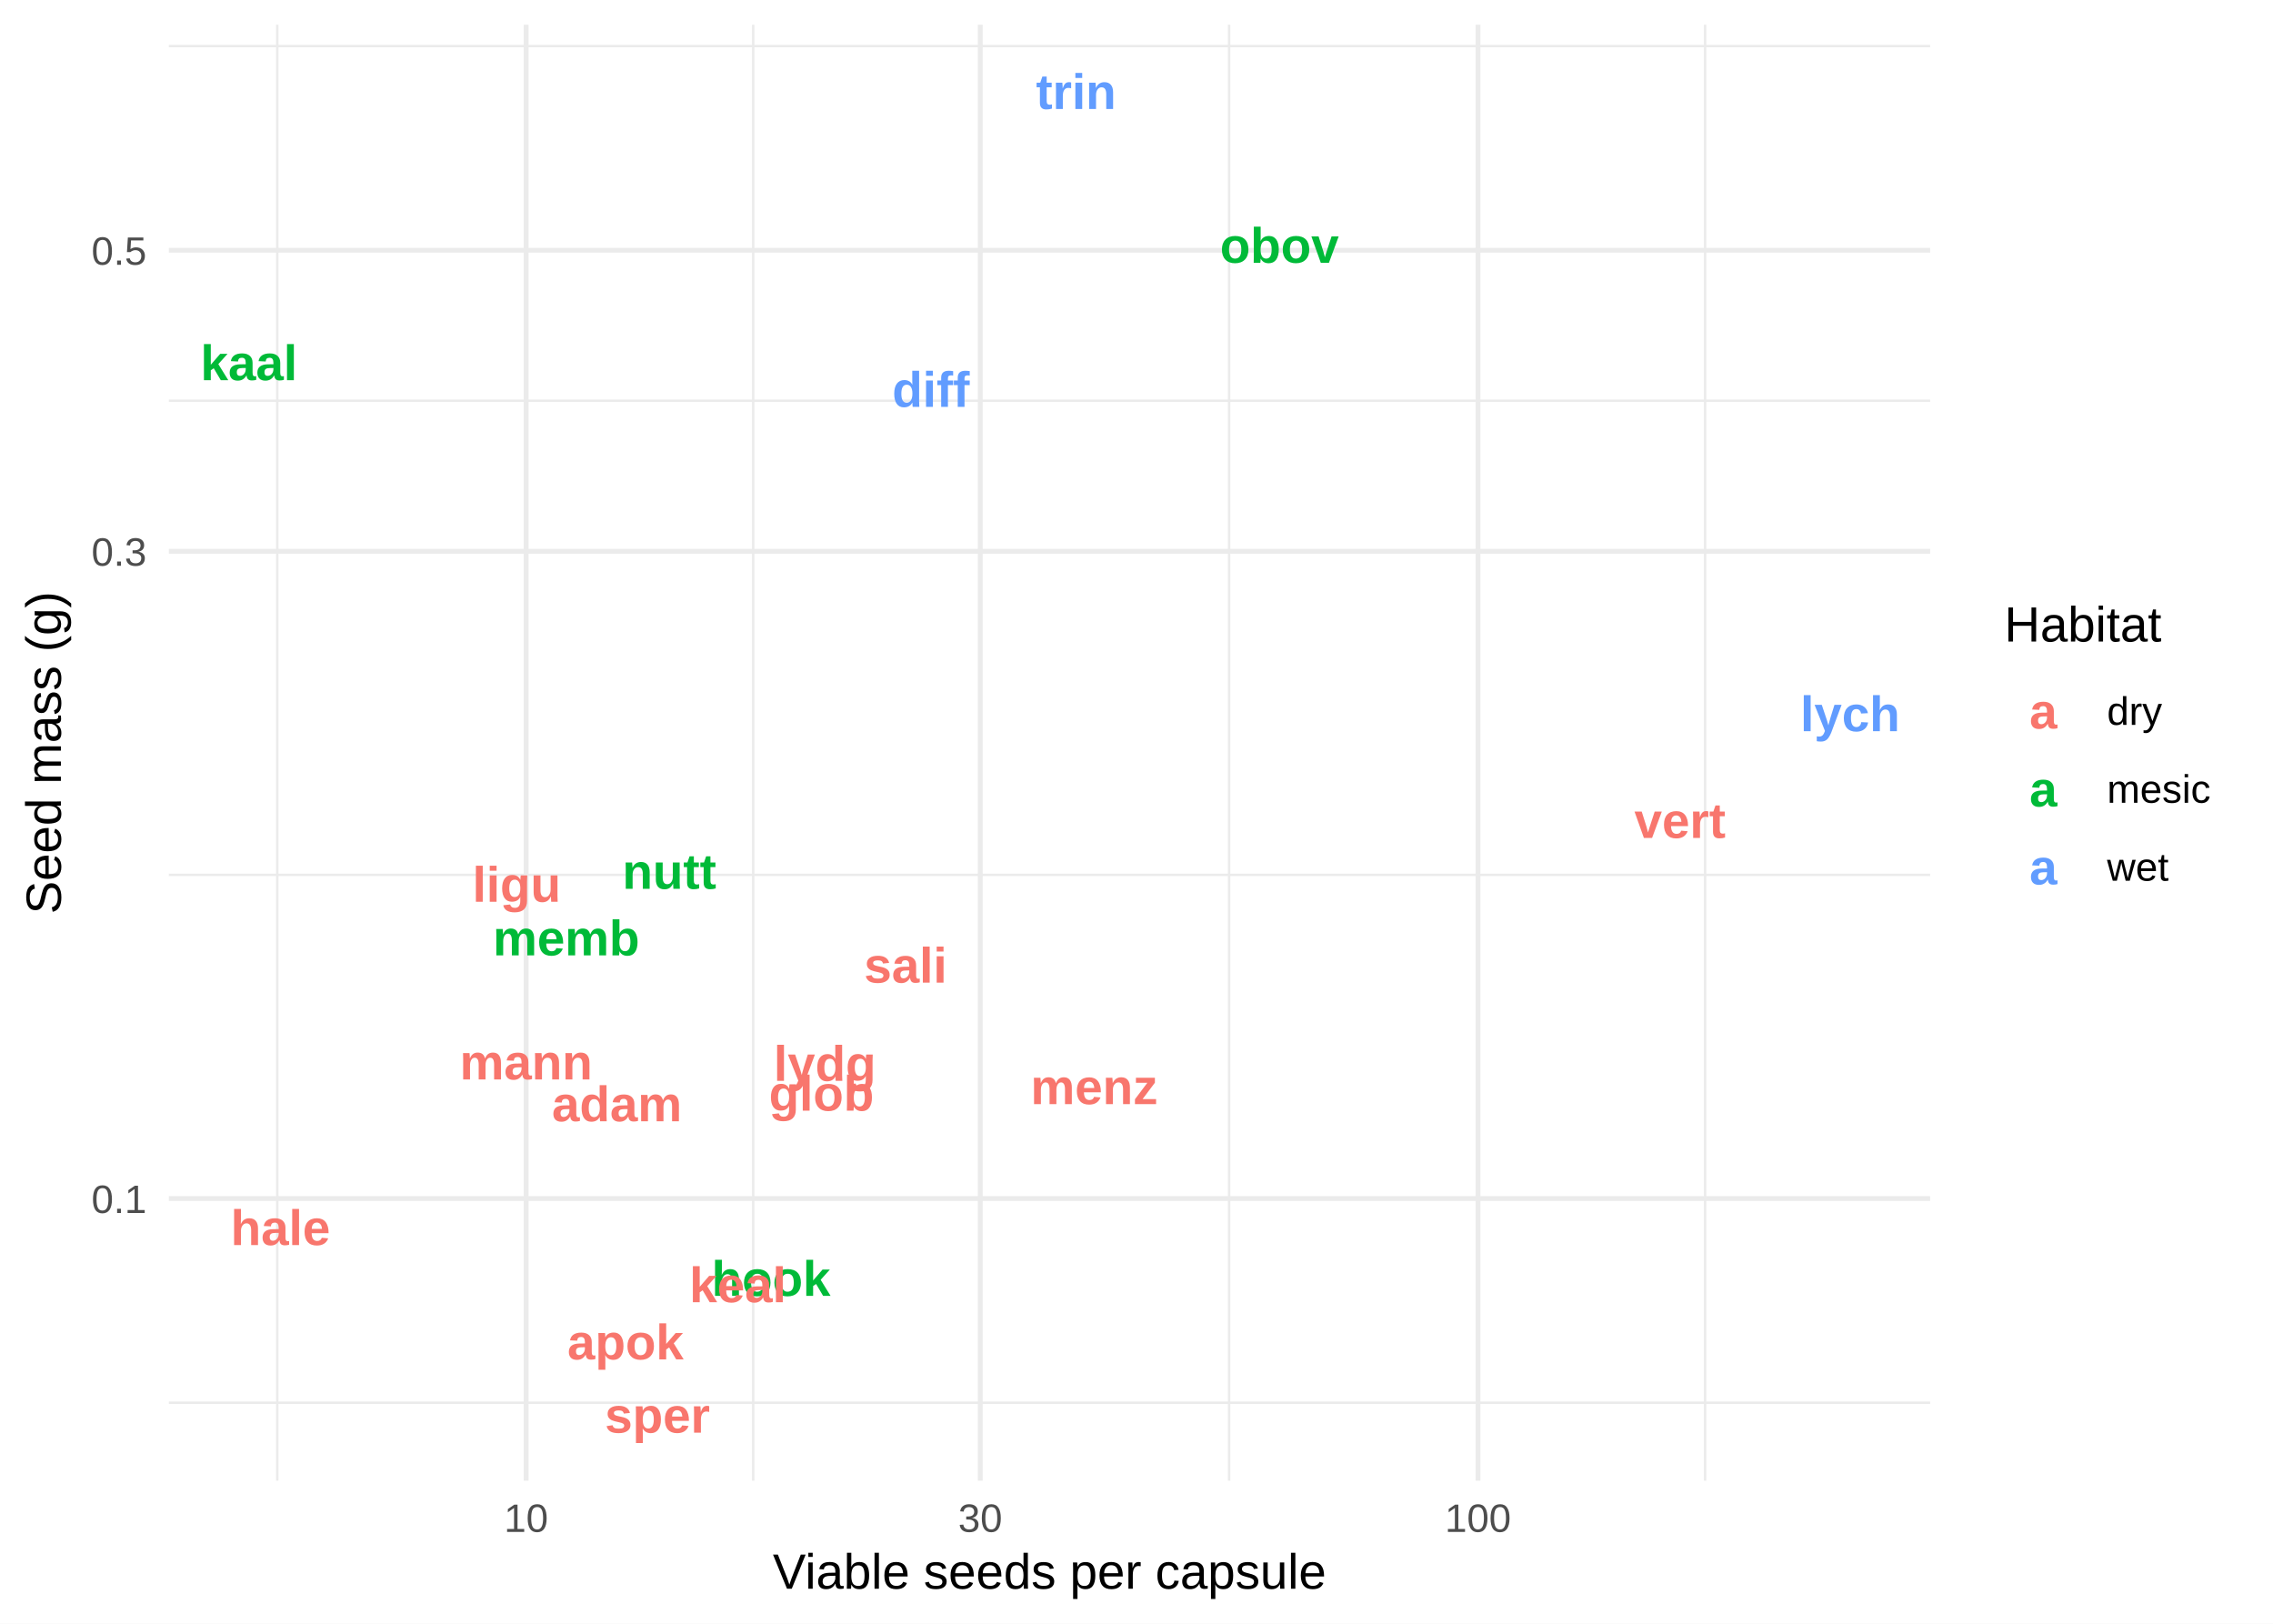
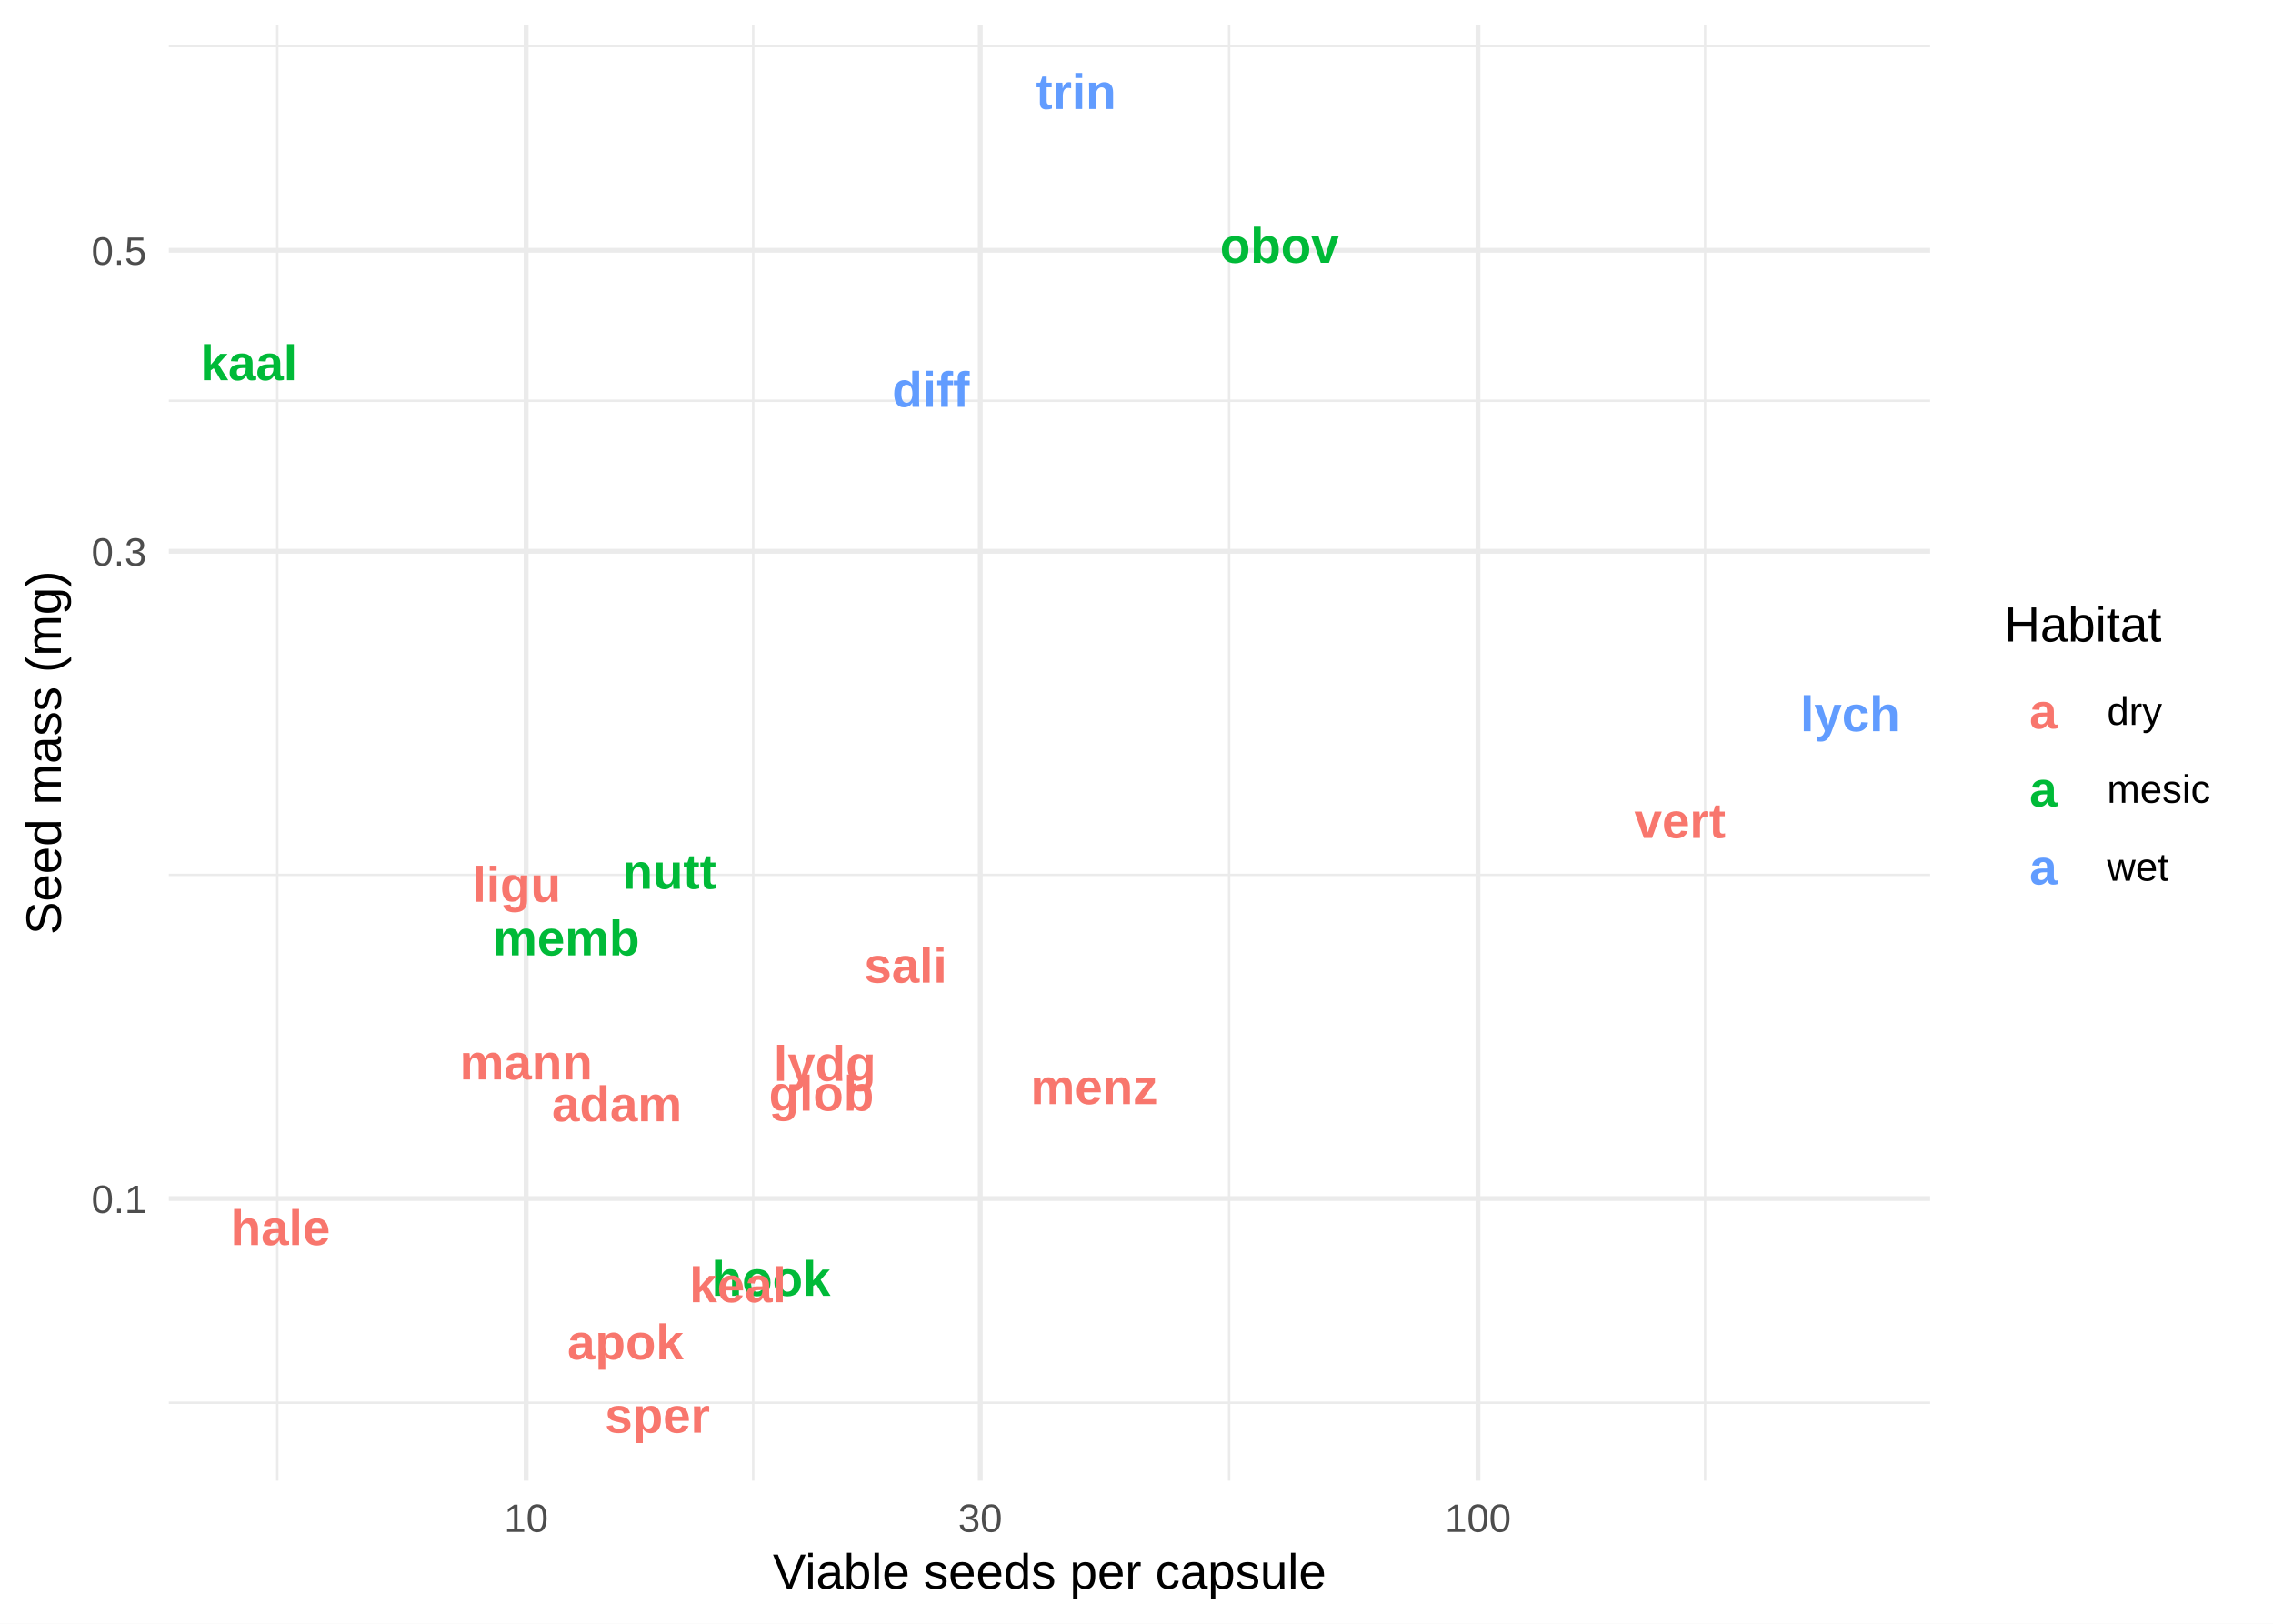
<svg xmlns="http://www.w3.org/2000/svg" class="svglite" width="504.00pt" height="360.00pt" viewBox="0 0 504.00 360.00">
  <defs>
    <style type="text/css">
    .svglite line, .svglite polyline, .svglite polygon, .svglite path, .svglite rect, .svglite circle {
      fill: none;
      stroke: #000000;
      stroke-linecap: round;
      stroke-linejoin: round;
      stroke-miterlimit: 10.00;
    }
    .svglite text {
      white-space: pre;
    }
  </style>
  </defs>
  <rect width="100%" height="100%" style="stroke: none; fill: #FFFFFF;" />
  <defs>
    <clipPath id="cpMC4wMHw1MDQuMDB8MC4wMHwzNjAuMDA=">
      <rect x="0.00" y="0.00" width="504.00" height="360.00" />
    </clipPath>
  </defs>
  <g clip-path="url(#cpMC4wMHw1MDQuMDB8MC4wMHwzNjAuMDA=)">
</g>
  <defs>
    <clipPath id="cpMzcuNDR8NDI3Ljk5fDUuNDh8MzI4LjI5">
      <rect x="37.44" y="5.48" width="390.54" height="322.82" />
    </clipPath>
  </defs>
  <g clip-path="url(#cpMzcuNDR8NDI3Ljk5fDUuNDh8MzI4LjI5)">
    <polyline points="37.44,311.00 427.99,311.00 " style="stroke-width: 0.53; stroke: #EBEBEB; stroke-linecap: butt;" />
    <polyline points="37.44,193.97 427.99,193.97 " style="stroke-width: 0.53; stroke: #EBEBEB; stroke-linecap: butt;" />
    <polyline points="37.44,88.85 427.99,88.85 " style="stroke-width: 0.53; stroke: #EBEBEB; stroke-linecap: butt;" />
    <polyline points="37.44,10.22 427.99,10.22 " style="stroke-width: 0.53; stroke: #EBEBEB; stroke-linecap: butt;" />
    <polyline points="61.48,328.29 61.48,5.48 " style="stroke-width: 0.53; stroke: #EBEBEB; stroke-linecap: butt;" />
    <polyline points="167.01,328.29 167.01,5.48 " style="stroke-width: 0.53; stroke: #EBEBEB; stroke-linecap: butt;" />
    <polyline points="272.54,328.29 272.54,5.48 " style="stroke-width: 0.53; stroke: #EBEBEB; stroke-linecap: butt;" />
    <polyline points="378.08,328.29 378.08,5.48 " style="stroke-width: 0.53; stroke: #EBEBEB; stroke-linecap: butt;" />
    <polyline points="37.44,265.73 427.99,265.73 " style="stroke-width: 1.07; stroke: #EBEBEB; stroke-linecap: butt;" />
    <polyline points="37.44,122.22 427.99,122.22 " style="stroke-width: 1.07; stroke: #EBEBEB; stroke-linecap: butt;" />
    <polyline points="37.44,55.49 427.99,55.49 " style="stroke-width: 1.07; stroke: #EBEBEB; stroke-linecap: butt;" />
    <polyline points="116.66,328.29 116.66,5.48 " style="stroke-width: 1.07; stroke: #EBEBEB; stroke-linecap: butt;" />
    <polyline points="217.36,328.29 217.36,5.48 " style="stroke-width: 1.07; stroke: #EBEBEB; stroke-linecap: butt;" />
    <polyline points="327.72,328.29 327.72,5.48 " style="stroke-width: 1.07; stroke: #EBEBEB; stroke-linecap: butt;" />
    <text x="200.79" y="217.86" text-anchor="middle" style="font-size: 11.04px; font-weight: bold;fill: #F8766D; font-family: &quot;Arial&quot;;">sali</text>
    <text x="182.14" y="246.25" text-anchor="middle" style="font-size: 11.04px; font-weight: bold;fill: #F8766D; font-family: &quot;Arial&quot;;">glob</text>
    <text x="138.69" y="301.39" text-anchor="middle" style="font-size: 11.04px; font-weight: bold;fill: #F8766D; font-family: &quot;Arial&quot;;">apok</text>
    <text x="206.41" y="90.20" text-anchor="middle" style="font-size: 11.04px; font-weight: bold;fill: #619CFF; font-family: &quot;Arial&quot;;">diff</text>
    <text x="170.97" y="287.31" text-anchor="middle" style="font-size: 11.04px; font-weight: bold;fill: #00BA38; font-family: &quot;Arial&quot;;">hook</text>
    <text x="55.20" y="84.29" text-anchor="middle" style="font-size: 11.04px; font-weight: bold;fill: #00BA38; font-family: &quot;Arial&quot;;">kaal</text>
    <text x="163.61" y="288.72" text-anchor="middle" style="font-size: 11.04px; font-weight: bold;fill: #F8766D; font-family: &quot;Arial&quot;;">keal</text>
    <text x="114.57" y="199.94" text-anchor="middle" style="font-size: 11.04px; font-weight: bold;fill: #F8766D; font-family: &quot;Arial&quot;;">ligu</text>
    <text x="116.66" y="239.32" text-anchor="middle" style="font-size: 11.04px; font-weight: bold;fill: #F8766D; font-family: &quot;Arial&quot;;">mann</text>
    <text x="125.55" y="211.81" text-anchor="middle" style="font-size: 11.04px; font-weight: bold;fill: #00BA38; font-family: &quot;Arial&quot;;">memb</text>
    <text x="242.63" y="244.80" text-anchor="middle" style="font-size: 11.04px; font-weight: bold;fill: #F8766D; font-family: &quot;Arial&quot;;">menz</text>
    <text x="148.41" y="197.06" text-anchor="middle" style="font-size: 11.04px; font-weight: bold;fill: #00BA38; font-family: &quot;Arial&quot;;">nutt</text>
    <text x="145.77" y="317.64" text-anchor="middle" style="font-size: 11.04px; font-weight: bold;fill: #F8766D; font-family: &quot;Arial&quot;;">sper</text>
    <text x="372.51" y="185.78" text-anchor="middle" style="font-size: 11.04px; font-weight: bold;fill: #F8766D; font-family: &quot;Arial&quot;;">vert</text>
    <text x="410.24" y="162.12" text-anchor="middle" style="font-size: 11.04px; font-weight: bold;fill: #619CFF; font-family: &quot;Arial&quot;;">lych</text>
    <text x="283.69" y="58.26" text-anchor="middle" style="font-size: 11.04px; font-weight: bold;fill: #00BA38; font-family: &quot;Arial&quot;;">obov</text>
    <text x="238.60" y="24.17" text-anchor="middle" style="font-size: 11.04px; font-weight: bold;fill: #619CFF; font-family: &quot;Arial&quot;;">trin</text>
    <text x="182.90" y="239.64" text-anchor="middle" style="font-size: 11.04px; font-weight: bold;fill: #F8766D; font-family: &quot;Arial&quot;;">lydg</text>
    <text x="136.79" y="248.59" text-anchor="middle" style="font-size: 11.04px; font-weight: bold;fill: #F8766D; font-family: &quot;Arial&quot;;">adam</text>
    <text x="62.19" y="276.04" text-anchor="middle" style="font-size: 11.04px; font-weight: bold;fill: #F8766D; font-family: &quot;Arial&quot;;">hale</text>
  </g>
  <g clip-path="url(#cpMC4wMHw1MDQuMDB8MC4wMHwzNjAuMDA=)">
    <text x="32.51" y="268.94" text-anchor="end" style="font-size: 8.80px;fill: #4D4D4D; font-family: &quot;Arial&quot;;">0.1</text>
    <text x="32.51" y="125.43" text-anchor="end" style="font-size: 8.80px;fill: #4D4D4D; font-family: &quot;Arial&quot;;">0.3</text>
    <text x="32.51" y="58.70" text-anchor="end" style="font-size: 8.80px;fill: #4D4D4D; font-family: &quot;Arial&quot;;">0.5</text>
    <text x="116.66" y="339.64" text-anchor="middle" style="font-size: 8.80px;fill: #4D4D4D; font-family: &quot;Arial&quot;;">10</text>
    <text x="217.36" y="339.64" text-anchor="middle" style="font-size: 8.80px;fill: #4D4D4D; font-family: &quot;Arial&quot;;">30</text>
    <text x="327.72" y="339.64" text-anchor="middle" style="font-size: 8.80px;fill: #4D4D4D; font-family: &quot;Arial&quot;;">100</text>
    <text x="232.72" y="352.23" text-anchor="middle" style="font-size: 11.00px; font-family: &quot;Arial&quot;;">Viable seeds per capsule</text>
-     <text transform="translate(13.50,166.89) rotate(-90)" text-anchor="middle" style="font-size: 11.00px; font-family: &quot;Arial&quot;;">Seed mass (g)</text>
+     <text transform="translate(13.50,166.89) rotate(-90)" text-anchor="middle" style="font-size: 11.00px; font-family: &quot;Arial&quot;;">Seed mass (mg)</text>
    <text x="444.43" y="142.24" style="font-size: 11.00px; font-family: &quot;Arial&quot;;">Habitat</text>
    <text x="453.07" y="161.52" text-anchor="middle" style="font-size: 11.04px; font-weight: bold;fill: #F8766D; font-family: &quot;Arial&quot;;">a</text>
    <text x="453.07" y="178.80" text-anchor="middle" style="font-size: 11.04px; font-weight: bold;fill: #00BA38; font-family: &quot;Arial&quot;;">a</text>
    <text x="453.07" y="196.08" text-anchor="middle" style="font-size: 11.04px; font-weight: bold;fill: #619CFF; font-family: &quot;Arial&quot;;">a</text>
    <text x="467.19" y="160.71" style="font-size: 8.80px; font-family: &quot;Arial&quot;;">dry</text>
    <text x="467.19" y="177.99" style="font-size: 8.80px; font-family: &quot;Arial&quot;;">mesic</text>
    <text x="467.19" y="195.27" style="font-size: 8.80px; font-family: &quot;Arial&quot;;">wet</text>
  </g>
</svg>
